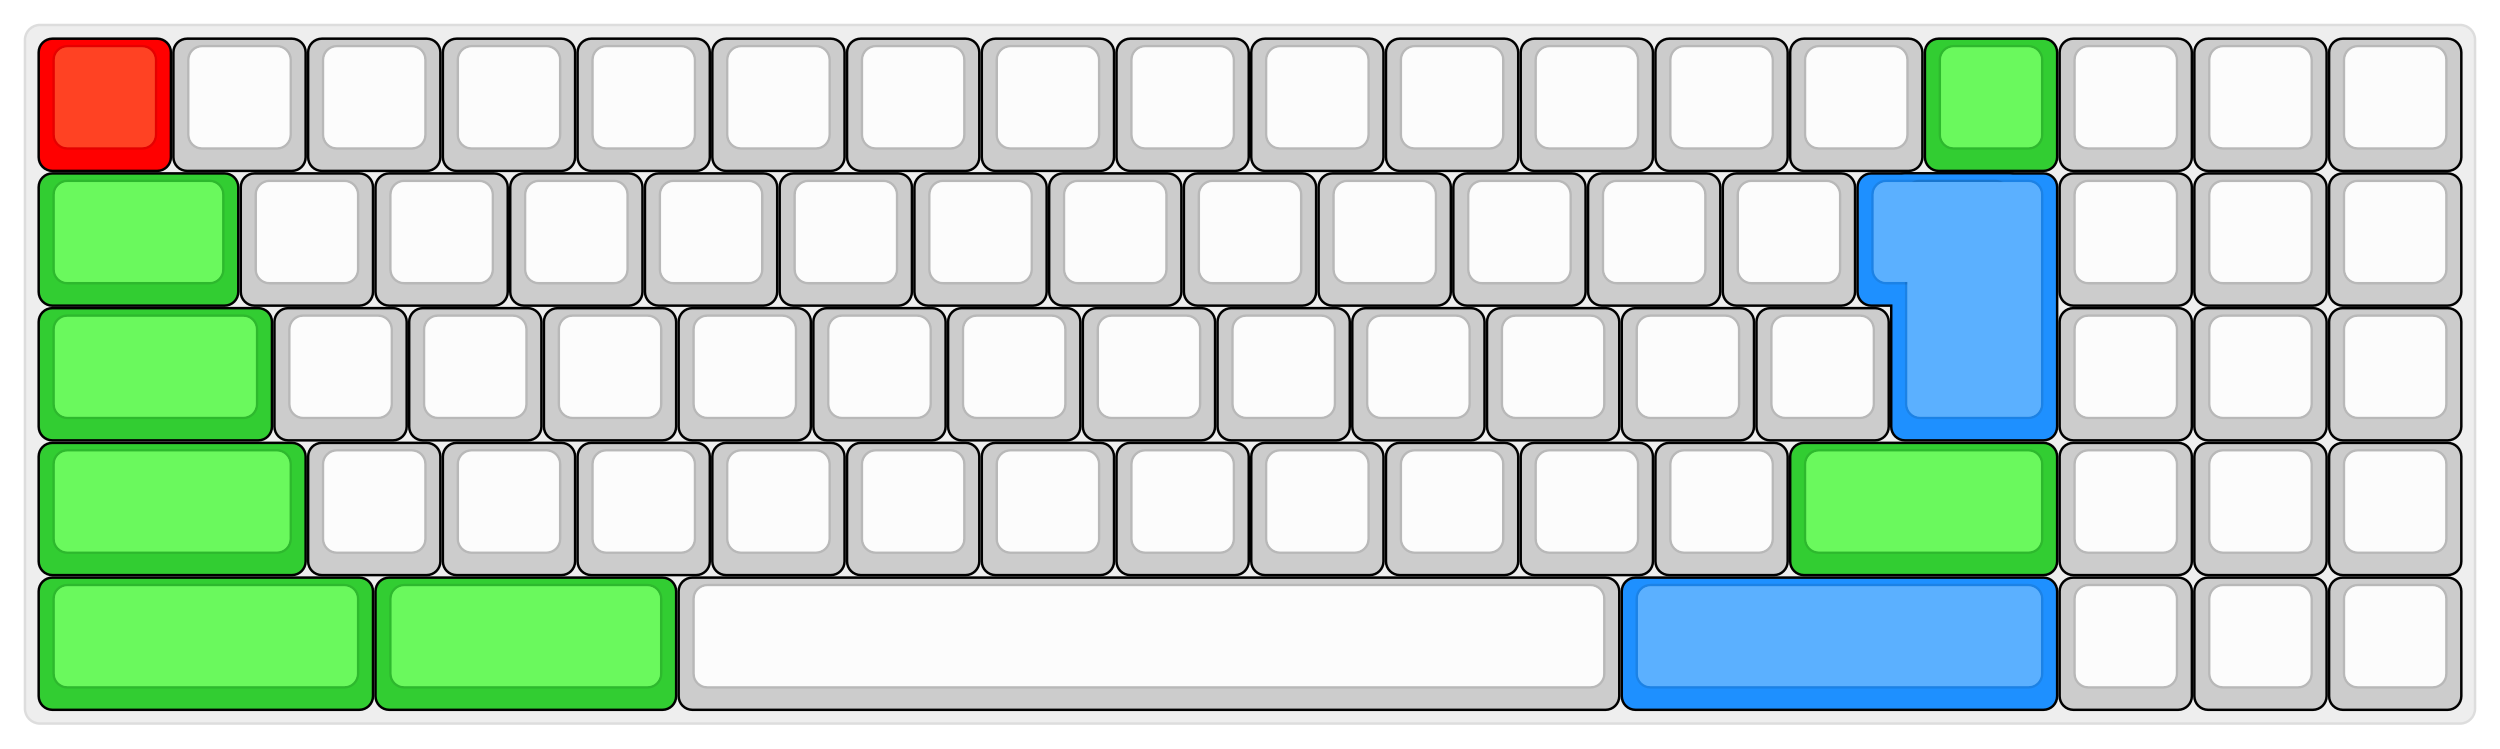
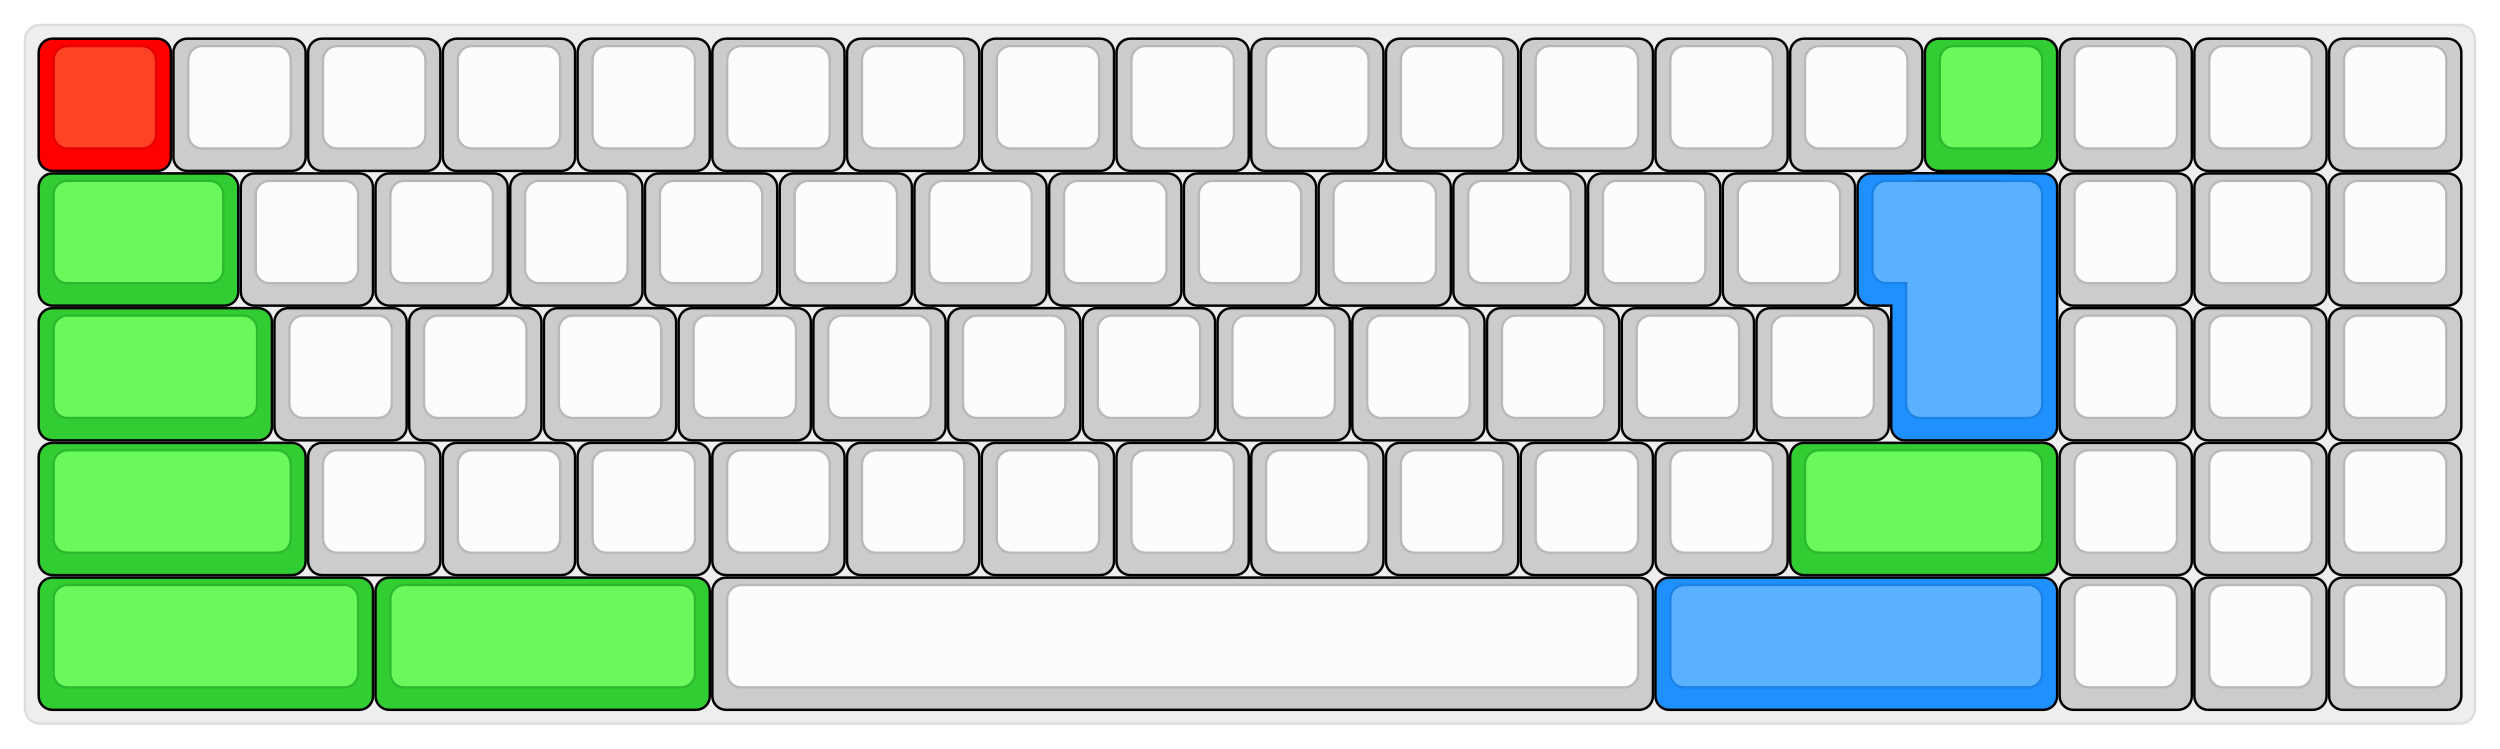
<svg xmlns="http://www.w3.org/2000/svg" xmlns:xlink="http://www.w3.org/1999/xlink" width="1002px" height="300px" viewBox="0 0 1002 300">
  <style type="text/css">
    .keycap .border { stroke: black; stroke-width: 2; }
    .keycap .inner.border { stroke: rgba(0,0,0,.1); }
    </style>
  <defs>
    <linearGradient id="DCS">
      <stop offset="0%" stop-color="black" stop-opacity="0" />
      <stop offset="40%" stop-color="black" stop-opacity="0.1" />
      <stop offset="60%" stop-color="black" stop-opacity="0.1" />
      <stop offset="100%" stop-color="black" stop-opacity="0" />
    </linearGradient>
    <linearGradient id="SPACE" x1="0%" x2="0%" y1="0%" y2="100%">
      <stop offset="0%" stop-color="black" stop-opacity="0.1" />
      <stop offset="20%" stop-color="black" stop-opacity="0.0" />
      <stop offset="40%" stop-color="black" stop-opacity="0.0" />
      <stop offset="100%" stop-color="black" stop-opacity="0.1" />
    </linearGradient>
    <radialGradient id="DSA">
      <stop offset="0%" stop-color="black" stop-opacity="0.1" />
      <stop offset="10%" stop-color="black" stop-opacity="0.1" />
      <stop offset="100%" stop-color="black" stop-opacity="0" />
    </radialGradient>
    <radialGradient id="SA" xlink:href="#DSA" />
  </defs>
  <g transform="translate(10,10)">
    <rect width="982" height="280" stroke="#ddd" stroke-width="1" fill="#eeeeee" rx="6" />
    <g transform="translate(5,5)">
      <g class="  keycap">
        <rect x="1" y="1" width="52" height="52" rx="5" fill="#FF0000" class="outer border" />
        <rect x="1" y="1" width="52" height="52" rx="5" fill="#FF0000" />
        <rect x="7" y="4" width="40" height="40" rx="5" fill="#ff4223" class="inner border" />
        <rect x="7" y="4" width="40" height="40" rx="5" fill="#ff4223" />
      </g>
      <g class="  keycap">
        <rect x="55" y="1" width="52" height="52" rx="5" fill="#cccccc" class="outer border" />
        <rect x="55" y="1" width="52" height="52" rx="5" fill="#cccccc" />
        <rect x="61" y="4" width="40" height="40" rx="5" fill="#fcfcfc" class="inner border" />
        <rect x="61" y="4" width="40" height="40" rx="5" fill="#fcfcfc" />
      </g>
      <g class="  keycap">
        <rect x="109" y="1" width="52" height="52" rx="5" fill="#cccccc" class="outer border" />
        <rect x="109" y="1" width="52" height="52" rx="5" fill="#cccccc" />
        <rect x="115" y="4" width="40" height="40" rx="5" fill="#fcfcfc" class="inner border" />
        <rect x="115" y="4" width="40" height="40" rx="5" fill="#fcfcfc" />
      </g>
      <g class="  keycap">
        <rect x="163" y="1" width="52" height="52" rx="5" fill="#cccccc" class="outer border" />
        <rect x="163" y="1" width="52" height="52" rx="5" fill="#cccccc" />
        <rect x="169" y="4" width="40" height="40" rx="5" fill="#fcfcfc" class="inner border" />
        <rect x="169" y="4" width="40" height="40" rx="5" fill="#fcfcfc" />
      </g>
      <g class="  keycap">
        <rect x="217" y="1" width="52" height="52" rx="5" fill="#cccccc" class="outer border" />
        <rect x="217" y="1" width="52" height="52" rx="5" fill="#cccccc" />
        <rect x="223" y="4" width="40" height="40" rx="5" fill="#fcfcfc" class="inner border" />
        <rect x="223" y="4" width="40" height="40" rx="5" fill="#fcfcfc" />
      </g>
      <g class="  keycap">
        <rect x="271" y="1" width="52" height="52" rx="5" fill="#cccccc" class="outer border" />
        <rect x="271" y="1" width="52" height="52" rx="5" fill="#cccccc" />
        <rect x="277" y="4" width="40" height="40" rx="5" fill="#fcfcfc" class="inner border" />
        <rect x="277" y="4" width="40" height="40" rx="5" fill="#fcfcfc" />
      </g>
      <g class="  keycap">
        <rect x="325" y="1" width="52" height="52" rx="5" fill="#cccccc" class="outer border" />
        <rect x="325" y="1" width="52" height="52" rx="5" fill="#cccccc" />
        <rect x="331" y="4" width="40" height="40" rx="5" fill="#fcfcfc" class="inner border" />
        <rect x="331" y="4" width="40" height="40" rx="5" fill="#fcfcfc" />
      </g>
      <g class="  keycap">
        <rect x="379" y="1" width="52" height="52" rx="5" fill="#cccccc" class="outer border" />
        <rect x="379" y="1" width="52" height="52" rx="5" fill="#cccccc" />
        <rect x="385" y="4" width="40" height="40" rx="5" fill="#fcfcfc" class="inner border" />
        <rect x="385" y="4" width="40" height="40" rx="5" fill="#fcfcfc" />
      </g>
      <g class="  keycap">
        <rect x="433" y="1" width="52" height="52" rx="5" fill="#cccccc" class="outer border" />
        <rect x="433" y="1" width="52" height="52" rx="5" fill="#cccccc" />
        <rect x="439" y="4" width="40" height="40" rx="5" fill="#fcfcfc" class="inner border" />
        <rect x="439" y="4" width="40" height="40" rx="5" fill="#fcfcfc" />
      </g>
      <g class="  keycap">
        <rect x="487" y="1" width="52" height="52" rx="5" fill="#cccccc" class="outer border" />
        <rect x="487" y="1" width="52" height="52" rx="5" fill="#cccccc" />
        <rect x="493" y="4" width="40" height="40" rx="5" fill="#fcfcfc" class="inner border" />
        <rect x="493" y="4" width="40" height="40" rx="5" fill="#fcfcfc" />
      </g>
      <g class="  keycap">
        <rect x="541" y="1" width="52" height="52" rx="5" fill="#cccccc" class="outer border" />
        <rect x="541" y="1" width="52" height="52" rx="5" fill="#cccccc" />
        <rect x="547" y="4" width="40" height="40" rx="5" fill="#fcfcfc" class="inner border" />
        <rect x="547" y="4" width="40" height="40" rx="5" fill="#fcfcfc" />
      </g>
      <g class="  keycap">
        <rect x="595" y="1" width="52" height="52" rx="5" fill="#cccccc" class="outer border" />
        <rect x="595" y="1" width="52" height="52" rx="5" fill="#cccccc" />
        <rect x="601" y="4" width="40" height="40" rx="5" fill="#fcfcfc" class="inner border" />
        <rect x="601" y="4" width="40" height="40" rx="5" fill="#fcfcfc" />
      </g>
      <g class="  keycap">
        <rect x="649" y="1" width="52" height="52" rx="5" fill="#cccccc" class="outer border" />
        <rect x="649" y="1" width="52" height="52" rx="5" fill="#cccccc" />
        <rect x="655" y="4" width="40" height="40" rx="5" fill="#fcfcfc" class="inner border" />
        <rect x="655" y="4" width="40" height="40" rx="5" fill="#fcfcfc" />
      </g>
      <g class="  keycap">
        <rect x="703" y="1" width="52" height="52" rx="5" fill="#cccccc" class="outer border" />
        <rect x="703" y="1" width="52" height="52" rx="5" fill="#cccccc" />
        <rect x="709" y="4" width="40" height="40" rx="5" fill="#fcfcfc" class="inner border" />
        <rect x="709" y="4" width="40" height="40" rx="5" fill="#fcfcfc" />
      </g>
      <g class="  keycap">
        <rect x="757" y="1" width="52" height="52" rx="5" fill="#32CD32" class="outer border" />
        <rect x="757" y="1" width="52" height="52" rx="5" fill="#32CD32" />
        <rect x="763" y="4" width="40" height="40" rx="5" fill="#6af95d" class="inner border" />
        <rect x="763" y="4" width="40" height="40" rx="5" fill="#6af95d" />
      </g>
      <g class="  keycap">
        <rect x="811" y="1" width="52" height="52" rx="5" fill="#cccccc" class="outer border" />
        <rect x="811" y="1" width="52" height="52" rx="5" fill="#cccccc" />
        <rect x="817" y="4" width="40" height="40" rx="5" fill="#fcfcfc" class="inner border" />
        <rect x="817" y="4" width="40" height="40" rx="5" fill="#fcfcfc" />
      </g>
      <g class="  keycap">
        <rect x="865" y="1" width="52" height="52" rx="5" fill="#cccccc" class="outer border" />
        <rect x="865" y="1" width="52" height="52" rx="5" fill="#cccccc" />
        <rect x="871" y="4" width="40" height="40" rx="5" fill="#fcfcfc" class="inner border" />
        <rect x="871" y="4" width="40" height="40" rx="5" fill="#fcfcfc" />
      </g>
      <g class="  keycap">
        <rect x="919" y="1" width="52" height="52" rx="5" fill="#cccccc" class="outer border" />
        <rect x="919" y="1" width="52" height="52" rx="5" fill="#cccccc" />
        <rect x="925" y="4" width="40" height="40" rx="5" fill="#fcfcfc" class="inner border" />
        <rect x="925" y="4" width="40" height="40" rx="5" fill="#fcfcfc" />
      </g>
      <g class="  keycap">
        <rect x="1" y="55" width="79" height="52" rx="5" fill="#32CD32" class="outer border" />
        <rect x="1" y="55" width="79" height="52" rx="5" fill="#32CD32" />
        <rect x="7" y="58" width="67" height="40" rx="5" fill="#6af95d" class="inner border" />
        <rect x="7" y="58" width="67" height="40" rx="5" fill="#6af95d" />
      </g>
      <g class="  keycap">
        <rect x="82" y="55" width="52" height="52" rx="5" fill="#cccccc" class="outer border" />
        <rect x="82" y="55" width="52" height="52" rx="5" fill="#cccccc" />
        <rect x="88" y="58" width="40" height="40" rx="5" fill="#fcfcfc" class="inner border" />
        <rect x="88" y="58" width="40" height="40" rx="5" fill="#fcfcfc" />
      </g>
      <g class="  keycap">
        <rect x="136" y="55" width="52" height="52" rx="5" fill="#cccccc" class="outer border" />
        <rect x="136" y="55" width="52" height="52" rx="5" fill="#cccccc" />
        <rect x="142" y="58" width="40" height="40" rx="5" fill="#fcfcfc" class="inner border" />
        <rect x="142" y="58" width="40" height="40" rx="5" fill="#fcfcfc" />
      </g>
      <g class="  keycap">
        <rect x="190" y="55" width="52" height="52" rx="5" fill="#cccccc" class="outer border" />
        <rect x="190" y="55" width="52" height="52" rx="5" fill="#cccccc" />
        <rect x="196" y="58" width="40" height="40" rx="5" fill="#fcfcfc" class="inner border" />
        <rect x="196" y="58" width="40" height="40" rx="5" fill="#fcfcfc" />
      </g>
      <g class="  keycap">
        <rect x="244" y="55" width="52" height="52" rx="5" fill="#cccccc" class="outer border" />
        <rect x="244" y="55" width="52" height="52" rx="5" fill="#cccccc" />
        <rect x="250" y="58" width="40" height="40" rx="5" fill="#fcfcfc" class="inner border" />
        <rect x="250" y="58" width="40" height="40" rx="5" fill="#fcfcfc" />
      </g>
      <g class="  keycap">
        <rect x="298" y="55" width="52" height="52" rx="5" fill="#cccccc" class="outer border" />
        <rect x="298" y="55" width="52" height="52" rx="5" fill="#cccccc" />
        <rect x="304" y="58" width="40" height="40" rx="5" fill="#fcfcfc" class="inner border" />
        <rect x="304" y="58" width="40" height="40" rx="5" fill="#fcfcfc" />
      </g>
      <g class="  keycap">
        <rect x="352" y="55" width="52" height="52" rx="5" fill="#cccccc" class="outer border" />
        <rect x="352" y="55" width="52" height="52" rx="5" fill="#cccccc" />
        <rect x="358" y="58" width="40" height="40" rx="5" fill="#fcfcfc" class="inner border" />
        <rect x="358" y="58" width="40" height="40" rx="5" fill="#fcfcfc" />
      </g>
      <g class="  keycap">
        <rect x="406" y="55" width="52" height="52" rx="5" fill="#cccccc" class="outer border" />
        <rect x="406" y="55" width="52" height="52" rx="5" fill="#cccccc" />
        <rect x="412" y="58" width="40" height="40" rx="5" fill="#fcfcfc" class="inner border" />
        <rect x="412" y="58" width="40" height="40" rx="5" fill="#fcfcfc" />
      </g>
      <g class="  keycap">
        <rect x="460" y="55" width="52" height="52" rx="5" fill="#cccccc" class="outer border" />
        <rect x="460" y="55" width="52" height="52" rx="5" fill="#cccccc" />
        <rect x="466" y="58" width="40" height="40" rx="5" fill="#fcfcfc" class="inner border" />
        <rect x="466" y="58" width="40" height="40" rx="5" fill="#fcfcfc" />
      </g>
      <g class="  keycap">
        <rect x="514" y="55" width="52" height="52" rx="5" fill="#cccccc" class="outer border" />
        <rect x="514" y="55" width="52" height="52" rx="5" fill="#cccccc" />
        <rect x="520" y="58" width="40" height="40" rx="5" fill="#fcfcfc" class="inner border" />
        <rect x="520" y="58" width="40" height="40" rx="5" fill="#fcfcfc" />
      </g>
      <g class="  keycap">
        <rect x="568" y="55" width="52" height="52" rx="5" fill="#cccccc" class="outer border" />
        <rect x="568" y="55" width="52" height="52" rx="5" fill="#cccccc" />
        <rect x="574" y="58" width="40" height="40" rx="5" fill="#fcfcfc" class="inner border" />
        <rect x="574" y="58" width="40" height="40" rx="5" fill="#fcfcfc" />
      </g>
      <g class="  keycap">
        <rect x="622" y="55" width="52" height="52" rx="5" fill="#cccccc" class="outer border" />
        <rect x="622" y="55" width="52" height="52" rx="5" fill="#cccccc" />
        <rect x="628" y="58" width="40" height="40" rx="5" fill="#fcfcfc" class="inner border" />
        <rect x="628" y="58" width="40" height="40" rx="5" fill="#fcfcfc" />
      </g>
      <g class="  keycap">
        <rect x="676" y="55" width="52" height="52" rx="5" fill="#cccccc" class="outer border" />
        <rect x="676" y="55" width="52" height="52" rx="5" fill="#cccccc" />
        <rect x="682" y="58" width="40" height="40" rx="5" fill="#fcfcfc" class="inner border" />
        <rect x="682" y="58" width="40" height="40" rx="5" fill="#fcfcfc" />
      </g>
      <g class="  keycap">
        <rect x="743.5" y="55" width="65.5" height="106" rx="5" fill="#1E90FF" class="outer border" />
        <rect x="730" y="55" width="65.5" height="52" rx="5" fill="#1E90FF" class="outer border" />
        <rect x="743.5" y="55" width="65.5" height="106" rx="5" fill="#1E90FF" />
        <rect x="730" y="55" width="65.5" height="52" rx="5" fill="#1E90FF" />
        <rect x="749.5" y="58" width="53.5" height="94" rx="5" fill="#5bb0ff" class="inner border" />
        <rect x="736" y="58" width="53.5" height="40" rx="5" fill="#5bb0ff" class="inner border" />
        <rect x="749.5" y="58" width="53.5" height="94" rx="5" fill="#5bb0ff" />
        <rect x="736" y="58" width="53.5" height="40" rx="5" fill="#5bb0ff" />
      </g>
      <g class="  keycap">
        <rect x="811" y="55" width="52" height="52" rx="5" fill="#cccccc" class="outer border" />
        <rect x="811" y="55" width="52" height="52" rx="5" fill="#cccccc" />
        <rect x="817" y="58" width="40" height="40" rx="5" fill="#fcfcfc" class="inner border" />
        <rect x="817" y="58" width="40" height="40" rx="5" fill="#fcfcfc" />
      </g>
      <g class="  keycap">
        <rect x="865" y="55" width="52" height="52" rx="5" fill="#cccccc" class="outer border" />
        <rect x="865" y="55" width="52" height="52" rx="5" fill="#cccccc" />
        <rect x="871" y="58" width="40" height="40" rx="5" fill="#fcfcfc" class="inner border" />
        <rect x="871" y="58" width="40" height="40" rx="5" fill="#fcfcfc" />
      </g>
      <g class="  keycap">
        <rect x="919" y="55" width="52" height="52" rx="5" fill="#cccccc" class="outer border" />
        <rect x="919" y="55" width="52" height="52" rx="5" fill="#cccccc" />
        <rect x="925" y="58" width="40" height="40" rx="5" fill="#fcfcfc" class="inner border" />
        <rect x="925" y="58" width="40" height="40" rx="5" fill="#fcfcfc" />
      </g>
      <g class="  keycap">
        <rect x="1" y="109" width="92.5" height="52" rx="5" fill="#32CD32" class="outer border" />
        <rect x="1" y="109" width="92.5" height="52" rx="5" fill="#32CD32" />
        <rect x="7" y="112" width="80.5" height="40" rx="5" fill="#6af95d" class="inner border" />
        <rect x="7" y="112" width="80.5" height="40" rx="5" fill="#6af95d" />
      </g>
      <g class="  keycap">
        <rect x="95.5" y="109" width="52" height="52" rx="5" fill="#cccccc" class="outer border" />
        <rect x="95.5" y="109" width="52" height="52" rx="5" fill="#cccccc" />
        <rect x="101.5" y="112" width="40" height="40" rx="5" fill="#fcfcfc" class="inner border" />
        <rect x="101.5" y="112" width="40" height="40" rx="5" fill="#fcfcfc" />
      </g>
      <g class="  keycap">
        <rect x="149.5" y="109" width="52" height="52" rx="5" fill="#cccccc" class="outer border" />
        <rect x="149.5" y="109" width="52" height="52" rx="5" fill="#cccccc" />
        <rect x="155.5" y="112" width="40" height="40" rx="5" fill="#fcfcfc" class="inner border" />
        <rect x="155.5" y="112" width="40" height="40" rx="5" fill="#fcfcfc" />
      </g>
      <g class="  keycap">
        <rect x="203.5" y="109" width="52" height="52" rx="5" fill="#cccccc" class="outer border" />
        <rect x="203.5" y="109" width="52" height="52" rx="5" fill="#cccccc" />
        <rect x="209.5" y="112" width="40" height="40" rx="5" fill="#fcfcfc" class="inner border" />
        <rect x="209.5" y="112" width="40" height="40" rx="5" fill="#fcfcfc" />
      </g>
      <g class="  keycap">
        <rect x="257.5" y="109" width="52" height="52" rx="5" fill="#cccccc" class="outer border" />
        <rect x="257.5" y="109" width="52" height="52" rx="5" fill="#cccccc" />
        <rect x="263.5" y="112" width="40" height="40" rx="5" fill="#fcfcfc" class="inner border" />
        <rect x="263.5" y="112" width="40" height="40" rx="5" fill="#fcfcfc" />
      </g>
      <g class="  keycap">
        <rect x="311.5" y="109" width="52" height="52" rx="5" fill="#cccccc" class="outer border" />
        <rect x="311.5" y="109" width="52" height="52" rx="5" fill="#cccccc" />
        <rect x="317.5" y="112" width="40" height="40" rx="5" fill="#fcfcfc" class="inner border" />
        <rect x="317.5" y="112" width="40" height="40" rx="5" fill="#fcfcfc" />
      </g>
      <g class="  keycap">
        <rect x="365.5" y="109" width="52" height="52" rx="5" fill="#cccccc" class="outer border" />
        <rect x="365.5" y="109" width="52" height="52" rx="5" fill="#cccccc" />
        <rect x="371.5" y="112" width="40" height="40" rx="5" fill="#fcfcfc" class="inner border" />
        <rect x="371.5" y="112" width="40" height="40" rx="5" fill="#fcfcfc" />
      </g>
      <g class="  keycap">
        <rect x="419.5" y="109" width="52" height="52" rx="5" fill="#cccccc" class="outer border" />
        <rect x="419.5" y="109" width="52" height="52" rx="5" fill="#cccccc" />
        <rect x="425.5" y="112" width="40" height="40" rx="5" fill="#fcfcfc" class="inner border" />
        <rect x="425.5" y="112" width="40" height="40" rx="5" fill="#fcfcfc" />
      </g>
      <g class="  keycap">
        <rect x="473.5" y="109" width="52" height="52" rx="5" fill="#cccccc" class="outer border" />
        <rect x="473.5" y="109" width="52" height="52" rx="5" fill="#cccccc" />
        <rect x="479.5" y="112" width="40" height="40" rx="5" fill="#fcfcfc" class="inner border" />
        <rect x="479.5" y="112" width="40" height="40" rx="5" fill="#fcfcfc" />
      </g>
      <g class="  keycap">
        <rect x="527.5" y="109" width="52" height="52" rx="5" fill="#cccccc" class="outer border" />
        <rect x="527.5" y="109" width="52" height="52" rx="5" fill="#cccccc" />
        <rect x="533.5" y="112" width="40" height="40" rx="5" fill="#fcfcfc" class="inner border" />
        <rect x="533.5" y="112" width="40" height="40" rx="5" fill="#fcfcfc" />
      </g>
      <g class="  keycap">
        <rect x="581.5" y="109" width="52" height="52" rx="5" fill="#cccccc" class="outer border" />
        <rect x="581.5" y="109" width="52" height="52" rx="5" fill="#cccccc" />
        <rect x="587.5" y="112" width="40" height="40" rx="5" fill="#fcfcfc" class="inner border" />
        <rect x="587.5" y="112" width="40" height="40" rx="5" fill="#fcfcfc" />
      </g>
      <g class="  keycap">
        <rect x="635.5" y="109" width="52" height="52" rx="5" fill="#cccccc" class="outer border" />
        <rect x="635.5" y="109" width="52" height="52" rx="5" fill="#cccccc" />
        <rect x="641.5" y="112" width="40" height="40" rx="5" fill="#fcfcfc" class="inner border" />
        <rect x="641.5" y="112" width="40" height="40" rx="5" fill="#fcfcfc" />
      </g>
      <g class="  keycap">
        <rect x="689.5" y="109" width="52" height="52" rx="5" fill="#cccccc" class="outer border" />
        <rect x="689.5" y="109" width="52" height="52" rx="5" fill="#cccccc" />
        <rect x="695.5" y="112" width="40" height="40" rx="5" fill="#fcfcfc" class="inner border" />
        <rect x="695.5" y="112" width="40" height="40" rx="5" fill="#fcfcfc" />
      </g>
      <g class="  keycap">
        <rect x="811" y="109" width="52" height="52" rx="5" fill="#cccccc" class="outer border" />
        <rect x="811" y="109" width="52" height="52" rx="5" fill="#cccccc" />
        <rect x="817" y="112" width="40" height="40" rx="5" fill="#fcfcfc" class="inner border" />
        <rect x="817" y="112" width="40" height="40" rx="5" fill="#fcfcfc" />
      </g>
      <g class="  keycap">
        <rect x="865" y="109" width="52" height="52" rx="5" fill="#cccccc" class="outer border" />
        <rect x="865" y="109" width="52" height="52" rx="5" fill="#cccccc" />
        <rect x="871" y="112" width="40" height="40" rx="5" fill="#fcfcfc" class="inner border" />
        <rect x="871" y="112" width="40" height="40" rx="5" fill="#fcfcfc" />
      </g>
      <g class="  keycap">
        <rect x="919" y="109" width="52" height="52" rx="5" fill="#cccccc" class="outer border" />
        <rect x="919" y="109" width="52" height="52" rx="5" fill="#cccccc" />
        <rect x="925" y="112" width="40" height="40" rx="5" fill="#fcfcfc" class="inner border" />
        <rect x="925" y="112" width="40" height="40" rx="5" fill="#fcfcfc" />
      </g>
      <g class="  keycap">
        <rect x="1" y="163" width="106" height="52" rx="5" fill="#32CD32" class="outer border" />
        <rect x="1" y="163" width="106" height="52" rx="5" fill="#32CD32" />
        <rect x="7" y="166" width="94" height="40" rx="5" fill="#6af95d" class="inner border" />
        <rect x="7" y="166" width="94" height="40" rx="5" fill="#6af95d" />
      </g>
      <g class="  keycap">
        <rect x="109" y="163" width="52" height="52" rx="5" fill="#cccccc" class="outer border" />
        <rect x="109" y="163" width="52" height="52" rx="5" fill="#cccccc" />
        <rect x="115" y="166" width="40" height="40" rx="5" fill="#fcfcfc" class="inner border" />
        <rect x="115" y="166" width="40" height="40" rx="5" fill="#fcfcfc" />
      </g>
      <g class="  keycap">
        <rect x="163" y="163" width="52" height="52" rx="5" fill="#cccccc" class="outer border" />
        <rect x="163" y="163" width="52" height="52" rx="5" fill="#cccccc" />
        <rect x="169" y="166" width="40" height="40" rx="5" fill="#fcfcfc" class="inner border" />
        <rect x="169" y="166" width="40" height="40" rx="5" fill="#fcfcfc" />
      </g>
      <g class="  keycap">
        <rect x="217" y="163" width="52" height="52" rx="5" fill="#cccccc" class="outer border" />
        <rect x="217" y="163" width="52" height="52" rx="5" fill="#cccccc" />
        <rect x="223" y="166" width="40" height="40" rx="5" fill="#fcfcfc" class="inner border" />
        <rect x="223" y="166" width="40" height="40" rx="5" fill="#fcfcfc" />
      </g>
      <g class="  keycap">
        <rect x="271" y="163" width="52" height="52" rx="5" fill="#cccccc" class="outer border" />
        <rect x="271" y="163" width="52" height="52" rx="5" fill="#cccccc" />
        <rect x="277" y="166" width="40" height="40" rx="5" fill="#fcfcfc" class="inner border" />
        <rect x="277" y="166" width="40" height="40" rx="5" fill="#fcfcfc" />
      </g>
      <g class="  keycap">
        <rect x="325" y="163" width="52" height="52" rx="5" fill="#cccccc" class="outer border" />
        <rect x="325" y="163" width="52" height="52" rx="5" fill="#cccccc" />
        <rect x="331" y="166" width="40" height="40" rx="5" fill="#fcfcfc" class="inner border" />
        <rect x="331" y="166" width="40" height="40" rx="5" fill="#fcfcfc" />
      </g>
      <g class="  keycap">
        <rect x="379" y="163" width="52" height="52" rx="5" fill="#cccccc" class="outer border" />
        <rect x="379" y="163" width="52" height="52" rx="5" fill="#cccccc" />
        <rect x="385" y="166" width="40" height="40" rx="5" fill="#fcfcfc" class="inner border" />
        <rect x="385" y="166" width="40" height="40" rx="5" fill="#fcfcfc" />
      </g>
      <g class="  keycap">
        <rect x="433" y="163" width="52" height="52" rx="5" fill="#cccccc" class="outer border" />
        <rect x="433" y="163" width="52" height="52" rx="5" fill="#cccccc" />
        <rect x="439" y="166" width="40" height="40" rx="5" fill="#fcfcfc" class="inner border" />
        <rect x="439" y="166" width="40" height="40" rx="5" fill="#fcfcfc" />
      </g>
      <g class="  keycap">
        <rect x="487" y="163" width="52" height="52" rx="5" fill="#cccccc" class="outer border" />
        <rect x="487" y="163" width="52" height="52" rx="5" fill="#cccccc" />
        <rect x="493" y="166" width="40" height="40" rx="5" fill="#fcfcfc" class="inner border" />
        <rect x="493" y="166" width="40" height="40" rx="5" fill="#fcfcfc" />
      </g>
      <g class="  keycap">
        <rect x="541" y="163" width="52" height="52" rx="5" fill="#cccccc" class="outer border" />
        <rect x="541" y="163" width="52" height="52" rx="5" fill="#cccccc" />
        <rect x="547" y="166" width="40" height="40" rx="5" fill="#fcfcfc" class="inner border" />
        <rect x="547" y="166" width="40" height="40" rx="5" fill="#fcfcfc" />
      </g>
      <g class="  keycap">
        <rect x="595" y="163" width="52" height="52" rx="5" fill="#cccccc" class="outer border" />
        <rect x="595" y="163" width="52" height="52" rx="5" fill="#cccccc" />
        <rect x="601" y="166" width="40" height="40" rx="5" fill="#fcfcfc" class="inner border" />
        <rect x="601" y="166" width="40" height="40" rx="5" fill="#fcfcfc" />
      </g>
      <g class="  keycap">
        <rect x="649" y="163" width="52" height="52" rx="5" fill="#cccccc" class="outer border" />
        <rect x="649" y="163" width="52" height="52" rx="5" fill="#cccccc" />
        <rect x="655" y="166" width="40" height="40" rx="5" fill="#fcfcfc" class="inner border" />
        <rect x="655" y="166" width="40" height="40" rx="5" fill="#fcfcfc" />
      </g>
      <g class="  keycap">
        <rect x="703" y="163" width="106" height="52" rx="5" fill="#32CD32" class="outer border" />
        <rect x="703" y="163" width="106" height="52" rx="5" fill="#32CD32" />
        <rect x="709" y="166" width="94" height="40" rx="5" fill="#6af95d" class="inner border" />
        <rect x="709" y="166" width="94" height="40" rx="5" fill="#6af95d" />
      </g>
      <g class="  keycap">
        <rect x="811" y="163" width="52" height="52" rx="5" fill="#cccccc" class="outer border" />
        <rect x="811" y="163" width="52" height="52" rx="5" fill="#cccccc" />
        <rect x="817" y="166" width="40" height="40" rx="5" fill="#fcfcfc" class="inner border" />
        <rect x="817" y="166" width="40" height="40" rx="5" fill="#fcfcfc" />
      </g>
      <g class="  keycap">
        <rect x="865" y="163" width="52" height="52" rx="5" fill="#cccccc" class="outer border" />
        <rect x="865" y="163" width="52" height="52" rx="5" fill="#cccccc" />
        <rect x="871" y="166" width="40" height="40" rx="5" fill="#fcfcfc" class="inner border" />
        <rect x="871" y="166" width="40" height="40" rx="5" fill="#fcfcfc" />
      </g>
      <g class="  keycap">
        <rect x="919" y="163" width="52" height="52" rx="5" fill="#cccccc" class="outer border" />
        <rect x="919" y="163" width="52" height="52" rx="5" fill="#cccccc" />
        <rect x="925" y="166" width="40" height="40" rx="5" fill="#fcfcfc" class="inner border" />
        <rect x="925" y="166" width="40" height="40" rx="5" fill="#fcfcfc" />
      </g>
      <g class="  keycap">
        <rect x="1" y="217" width="133" height="52" rx="5" fill="#32CD32" class="outer border" />
        <rect x="1" y="217" width="133" height="52" rx="5" fill="#32CD32" />
        <rect x="7" y="220" width="121" height="40" rx="5" fill="#6af95d" class="inner border" />
        <rect x="7" y="220" width="121" height="40" rx="5" fill="#6af95d" />
      </g>
      <g class="  keycap">
-         <rect x="136" y="217" width="119.5" height="52" rx="5" fill="#32CD32" class="outer border" />
-         <rect x="136" y="217" width="119.5" height="52" rx="5" fill="#32CD32" />
-         <rect x="142" y="220" width="107.5" height="40" rx="5" fill="#6af95d" class="inner border" />
-         <rect x="142" y="220" width="107.5" height="40" rx="5" fill="#6af95d" />
-       </g>
-       <g class="  keycap">
-         <rect x="257.5" y="217" width="376" height="52" rx="5" fill="#cccccc" class="outer border" />
-         <rect x="257.5" y="217" width="376" height="52" rx="5" fill="#cccccc" />
-         <rect x="263.5" y="220" width="364" height="40" rx="5" fill="#fcfcfc" class="inner border" />
-         <rect x="263.5" y="220" width="364" height="40" rx="5" fill="#fcfcfc" />
-       </g>
-       <g class="  keycap">
-         <rect x="635.5" y="217" width="173.5" height="52" rx="5" fill="#1E90FF" class="outer border" />
-         <rect x="635.5" y="217" width="173.5" height="52" rx="5" fill="#1E90FF" />
-         <rect x="641.5" y="220" width="161.5" height="40" rx="5" fill="#5bb0ff" class="inner border" />
-         <rect x="641.5" y="220" width="161.5" height="40" rx="5" fill="#5bb0ff" />
+         <rect x="136" y="217" width="133" height="52" rx="5" fill="#32CD32" class="outer border" />
+         <rect x="136" y="217" width="133" height="52" rx="5" fill="#32CD32" />
+         <rect x="142" y="220" width="121" height="40" rx="5" fill="#6af95d" class="inner border" />
+         <rect x="142" y="220" width="121" height="40" rx="5" fill="#6af95d" />
+       </g>
+       <g class="  keycap">
+         <rect x="271" y="217" width="376" height="52" rx="5" fill="#cccccc" class="outer border" />
+         <rect x="271" y="217" width="376" height="52" rx="5" fill="#cccccc" />
+         <rect x="277" y="220" width="364" height="40" rx="5" fill="#fcfcfc" class="inner border" />
+         <rect x="277" y="220" width="364" height="40" rx="5" fill="#fcfcfc" />
+       </g>
+       <g class="  keycap">
+         <rect x="649" y="217" width="160" height="52" rx="5" fill="#1E90FF" class="outer border" />
+         <rect x="649" y="217" width="160" height="52" rx="5" fill="#1E90FF" />
+         <rect x="655" y="220" width="148" height="40" rx="5" fill="#5bb0ff" class="inner border" />
+         <rect x="655" y="220" width="148" height="40" rx="5" fill="#5bb0ff" />
      </g>
      <g class="  keycap">
        <rect x="811" y="217" width="52" height="52" rx="5" fill="#cccccc" class="outer border" />
        <rect x="811" y="217" width="52" height="52" rx="5" fill="#cccccc" />
        <rect x="817" y="220" width="40" height="40" rx="5" fill="#fcfcfc" class="inner border" />
        <rect x="817" y="220" width="40" height="40" rx="5" fill="#fcfcfc" />
      </g>
      <g class="  keycap">
        <rect x="865" y="217" width="52" height="52" rx="5" fill="#cccccc" class="outer border" />
        <rect x="865" y="217" width="52" height="52" rx="5" fill="#cccccc" />
        <rect x="871" y="220" width="40" height="40" rx="5" fill="#fcfcfc" class="inner border" />
        <rect x="871" y="220" width="40" height="40" rx="5" fill="#fcfcfc" />
      </g>
      <g class="  keycap">
        <rect x="919" y="217" width="52" height="52" rx="5" fill="#cccccc" class="outer border" />
        <rect x="919" y="217" width="52" height="52" rx="5" fill="#cccccc" />
        <rect x="925" y="220" width="40" height="40" rx="5" fill="#fcfcfc" class="inner border" />
        <rect x="925" y="220" width="40" height="40" rx="5" fill="#fcfcfc" />
      </g>
    </g>
  </g>
</svg>
